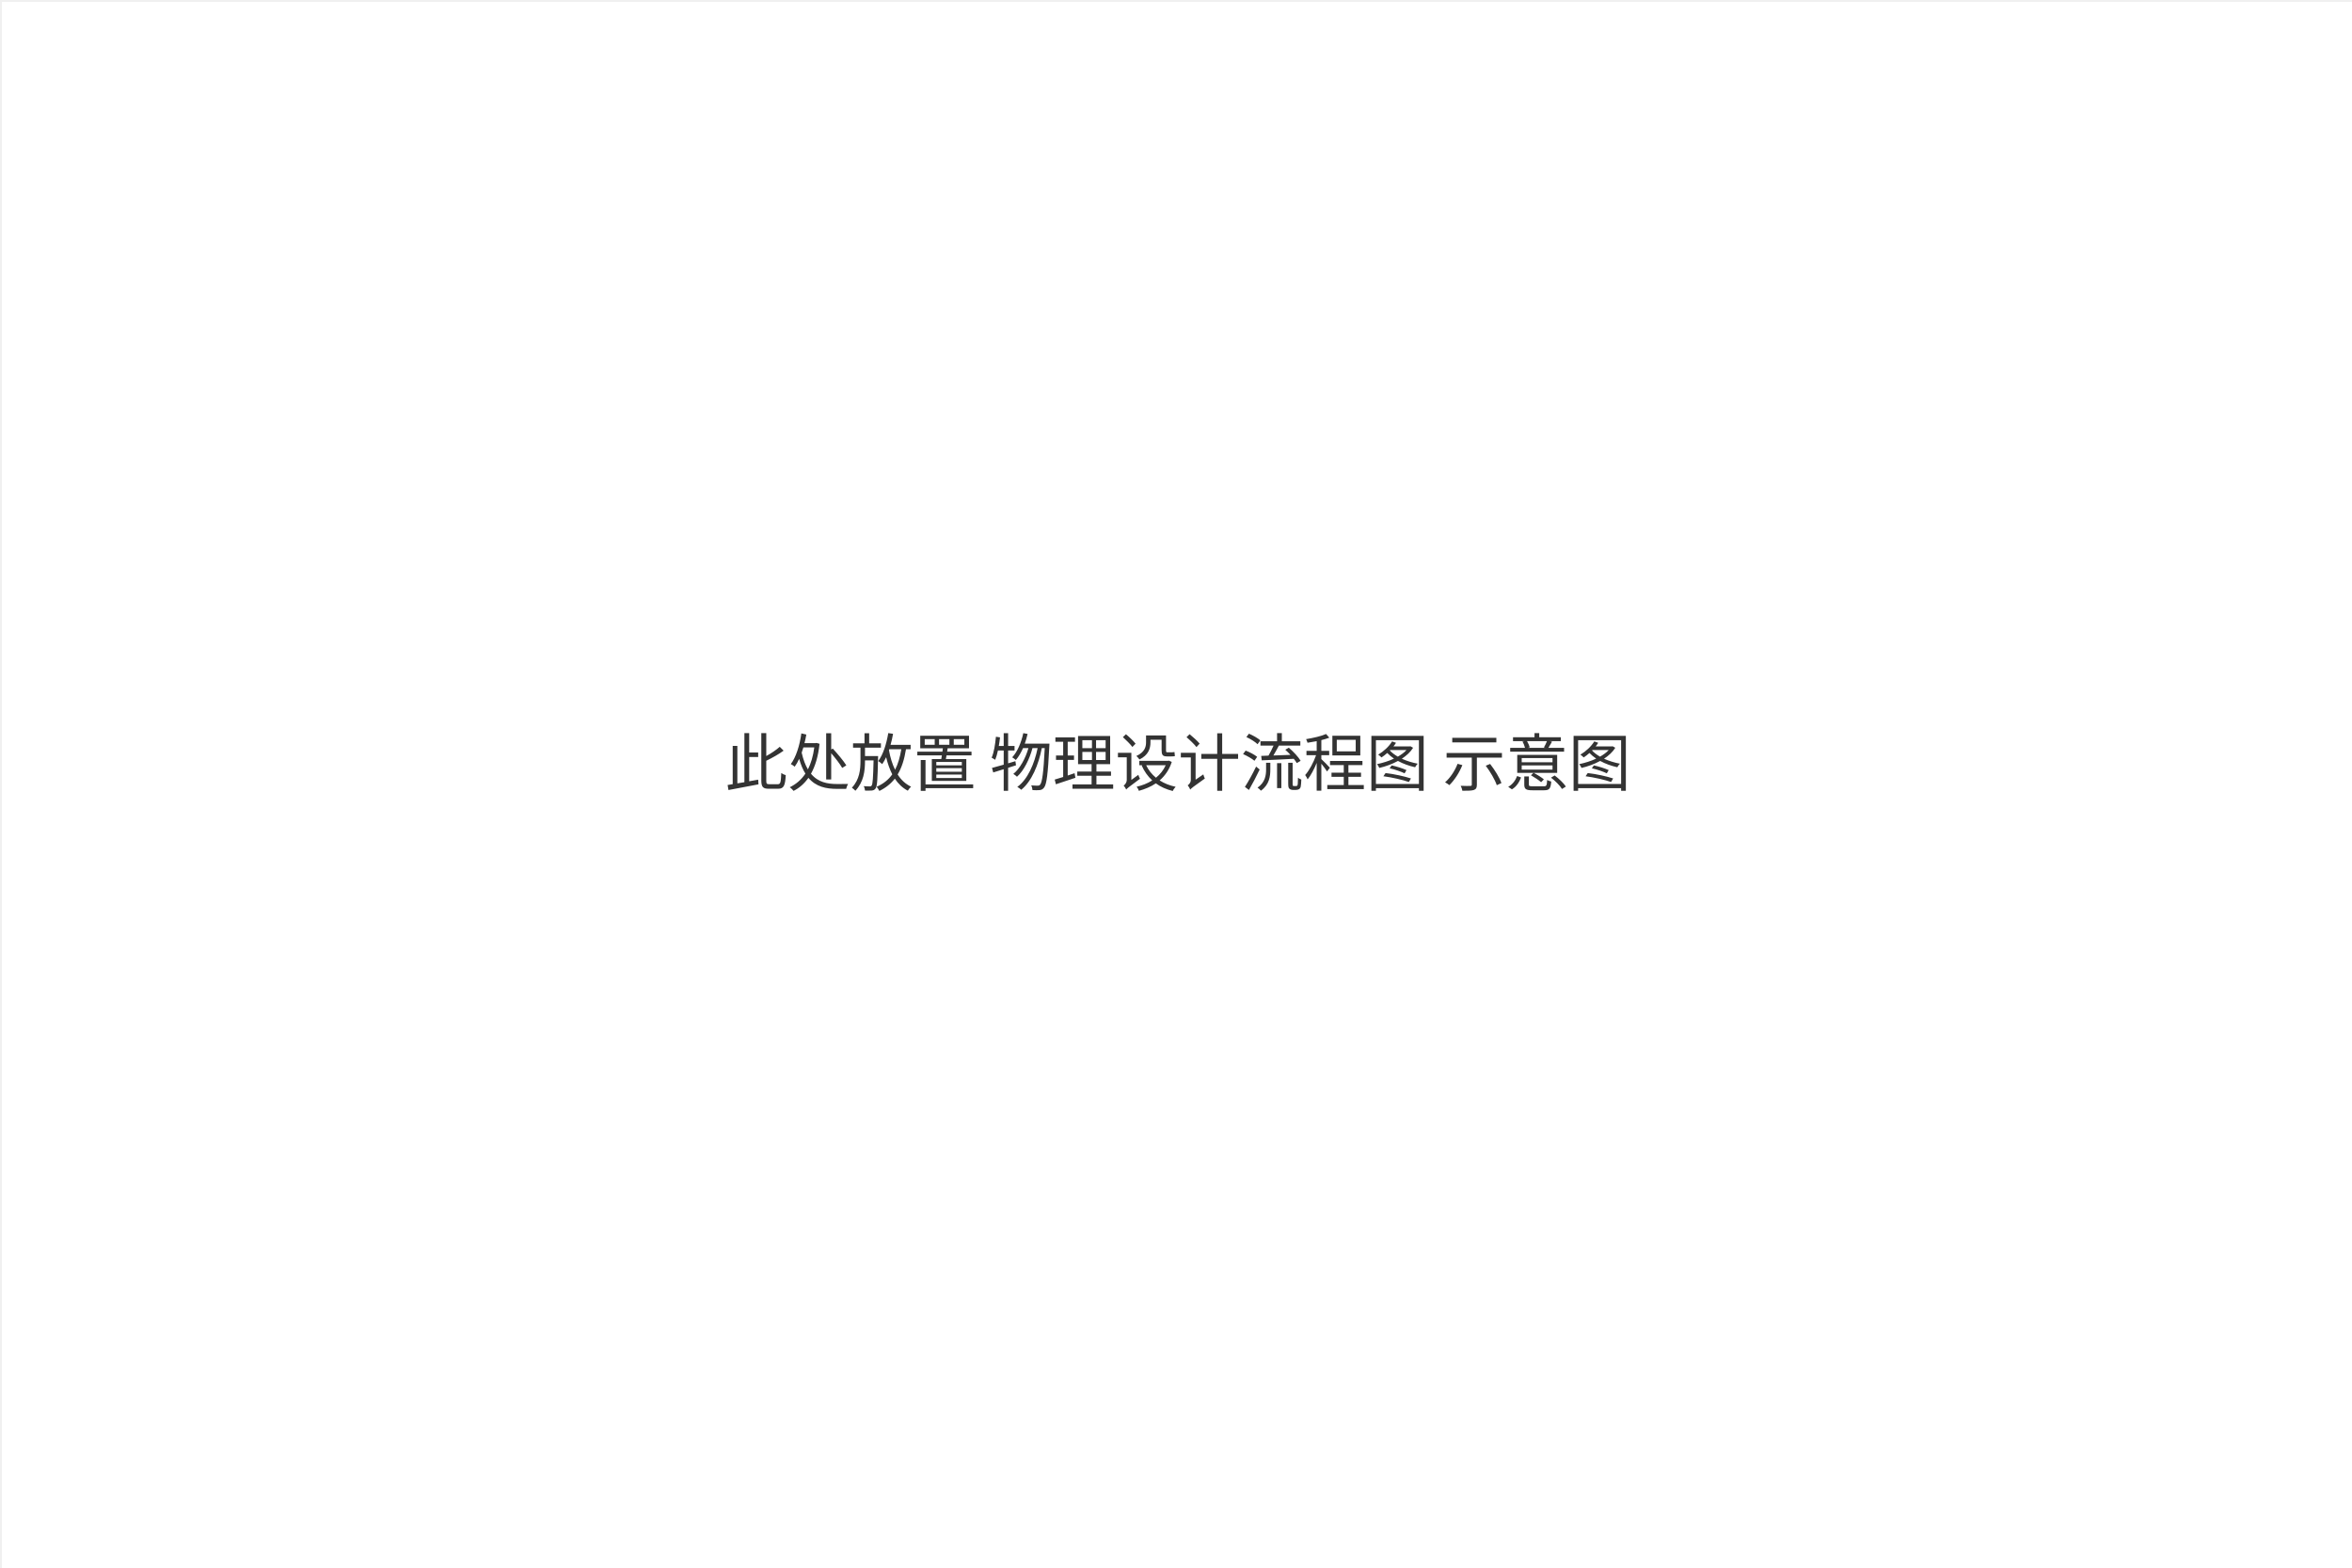
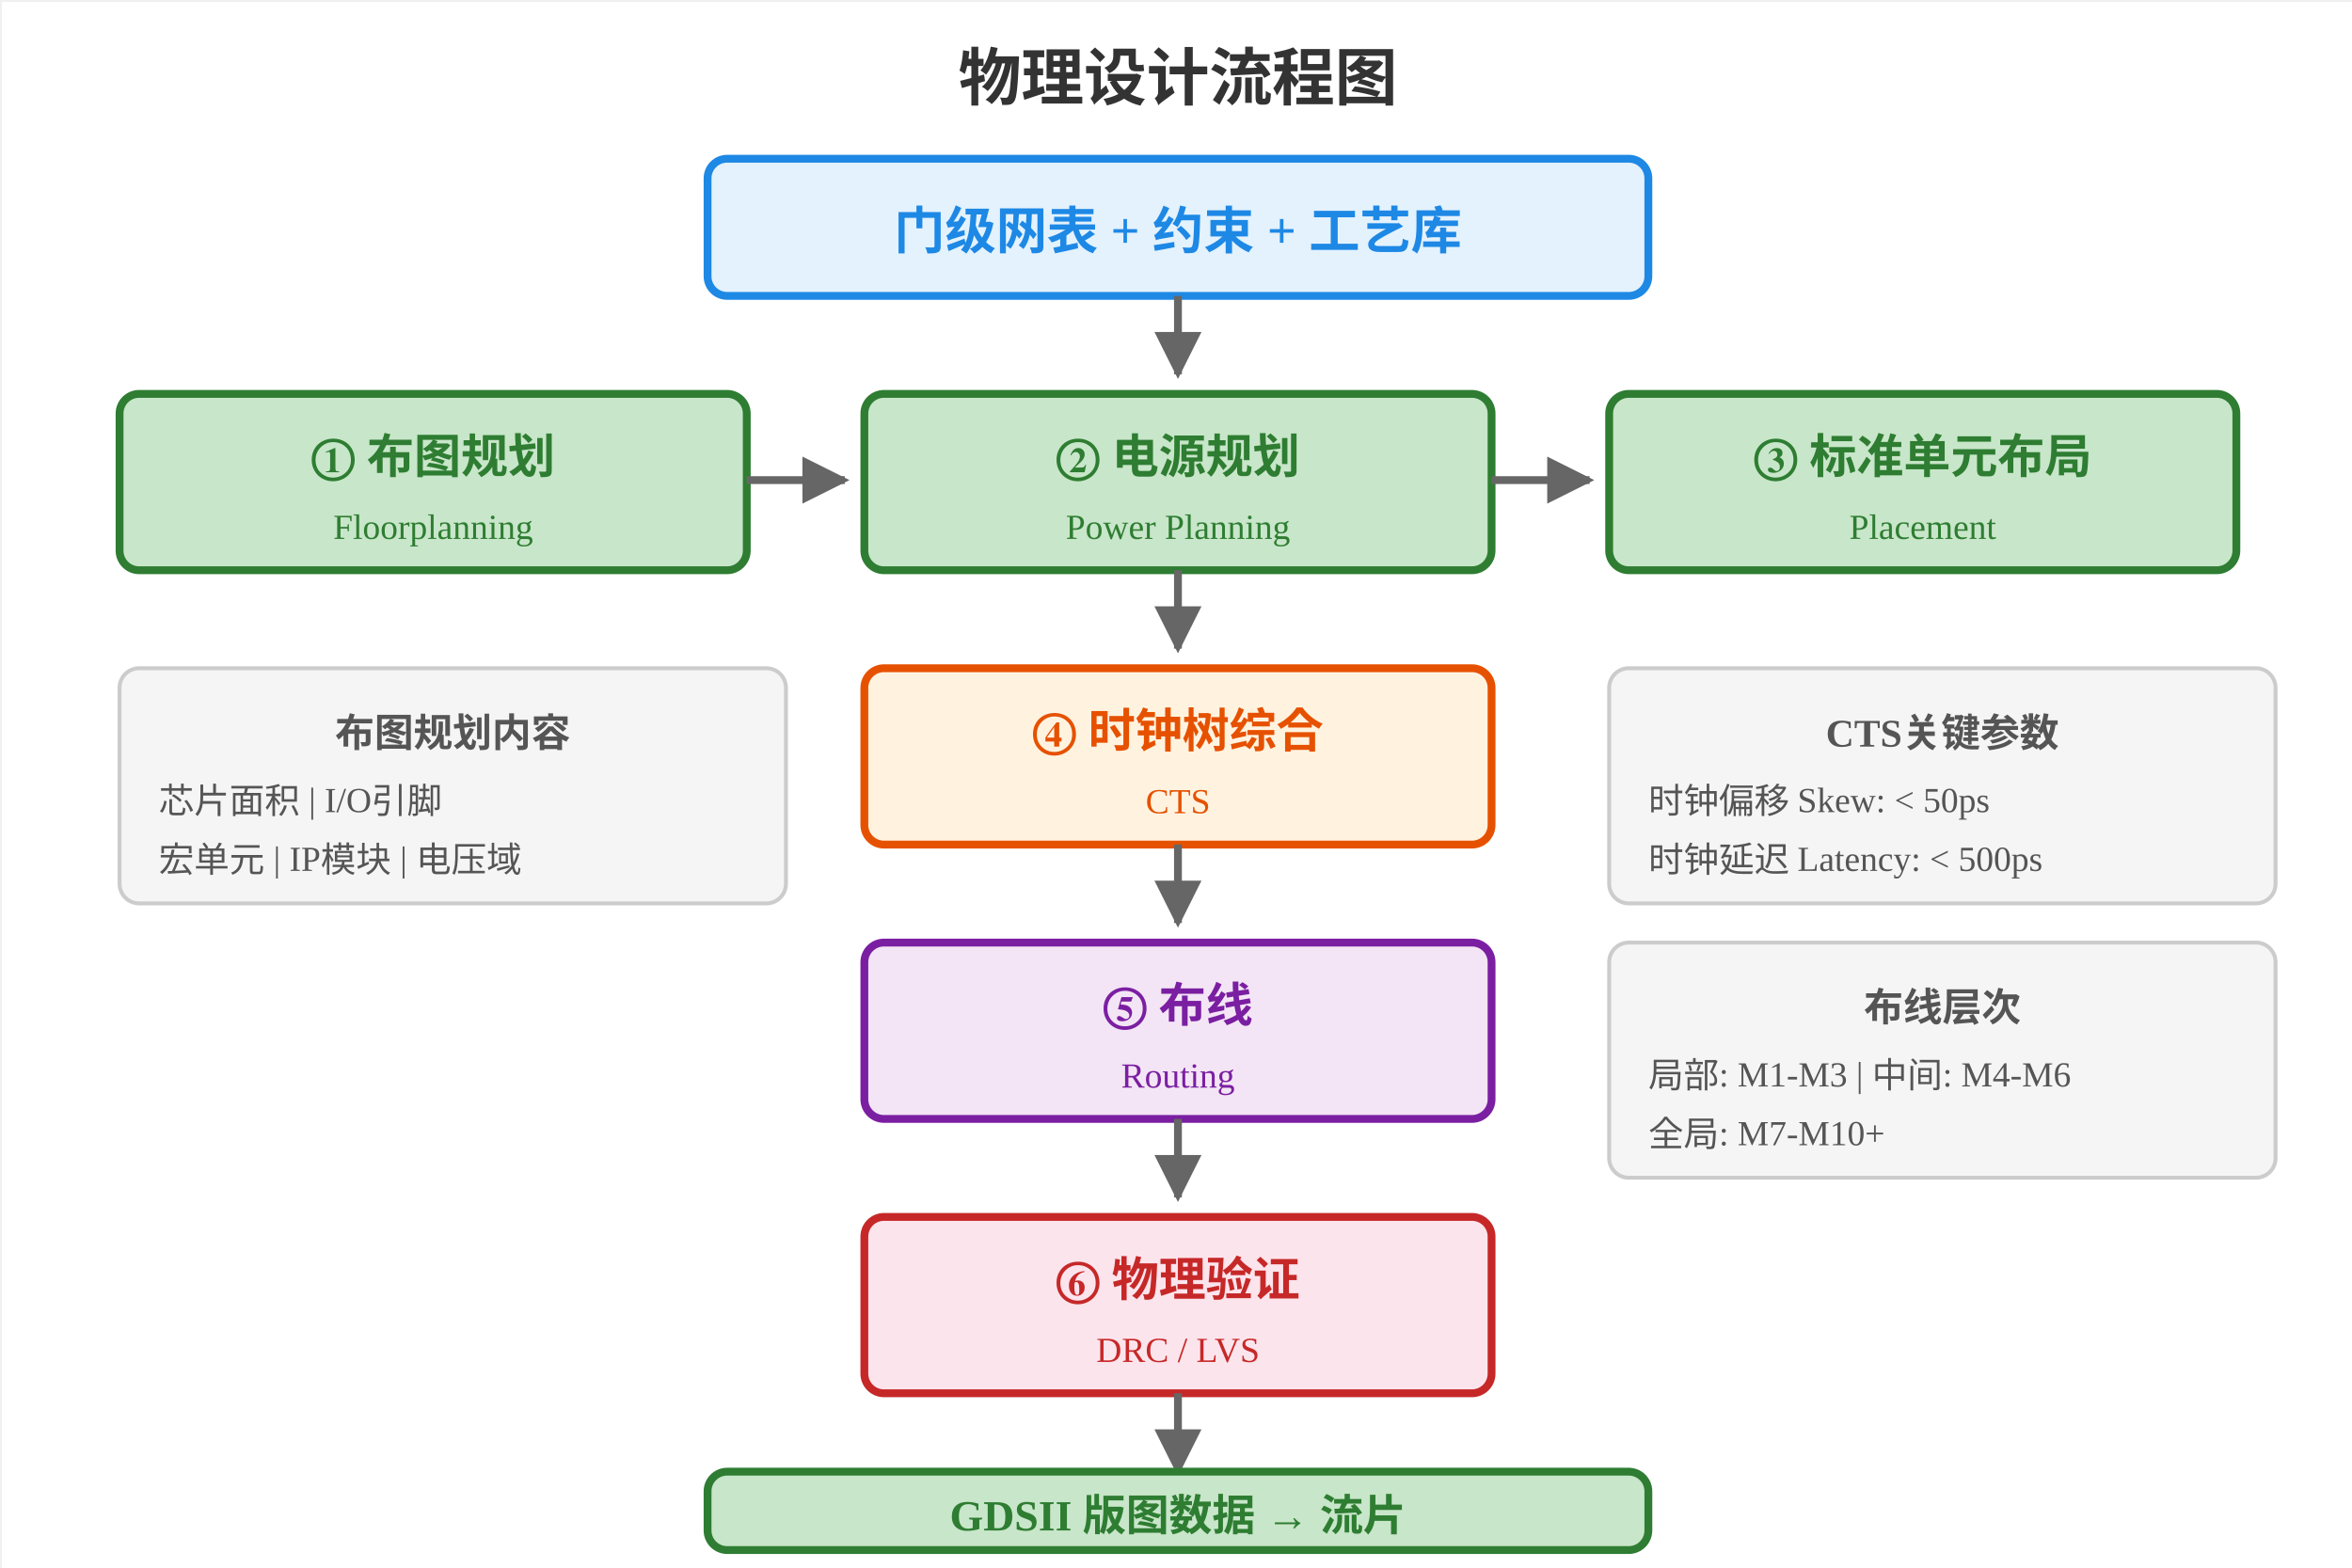
- <svg xmlns="http://www.w3.org/2000/svg" width="600" height="400">
-   <defs />
+ <svg xmlns="http://www.w3.org/2000/svg" width="600" height="400" viewBox="0 0 600 400">
+   <defs>
+     <marker id="arrow" viewBox="0 0 10 10" refX="9" refY="5" markerWidth="6" markerHeight="6" orient="auto">
+       <path d="M 0 0 L 10 5 L 0 10 z" fill="#666" />
+     </marker>
+     <marker id="arrow-down" viewBox="0 0 10 10" refX="5" refY="9" markerWidth="6" markerHeight="6" orient="auto">
+       <path d="M 0 0 L 5 10 L 10 0 z" fill="#666" />
+     </marker>
+   </defs>
  <g transform="translate(0.5,0.5)">
    <rect x="0" y="0" width="600" height="400" fill="#ffffff" stroke="none" />
-     <text x="300" y="200" text-anchor="middle" font-size="16" fill="#333">此处放置 物理设计流程图 示意图</text>
+     <text x="300" y="25" text-anchor="middle" font-size="16" font-weight="bold" fill="#333">物理设计流程图</text>
+     <rect x="180" y="40" width="240" height="35" rx="5" fill="#e3f2fd" stroke="#1e88e5" stroke-width="2" />
+     <text x="300" y="63" text-anchor="middle" font-size="13" font-weight="bold" fill="#1e88e5">门级网表 + 约束 + 工艺库</text>
+     <line x1="300" y1="75" x2="300" y2="95" stroke="#666" stroke-width="2" marker-end="url(#arrow)" />
+     <rect x="30" y="100" width="160" height="45" rx="5" fill="#c8e6c9" stroke="#2e7d32" stroke-width="2" />
+     <text x="110" y="120" text-anchor="middle" font-size="12" font-weight="bold" fill="#2e7d32">① 布图规划</text>
+     <text x="110" y="137" text-anchor="middle" font-size="9" fill="#2e7d32">Floorplanning</text>
+     <line x1="190" y1="122" x2="215" y2="122" stroke="#666" stroke-width="2" marker-end="url(#arrow)" />
+     <rect x="220" y="100" width="160" height="45" rx="5" fill="#c8e6c9" stroke="#2e7d32" stroke-width="2" />
+     <text x="300" y="120" text-anchor="middle" font-size="12" font-weight="bold" fill="#2e7d32">② 电源规划</text>
+     <text x="300" y="137" text-anchor="middle" font-size="9" fill="#2e7d32">Power Planning</text>
+     <line x1="380" y1="122" x2="405" y2="122" stroke="#666" stroke-width="2" marker-end="url(#arrow)" />
+     <rect x="410" y="100" width="160" height="45" rx="5" fill="#c8e6c9" stroke="#2e7d32" stroke-width="2" />
+     <text x="490" y="120" text-anchor="middle" font-size="12" font-weight="bold" fill="#2e7d32">③ 标准单元布局</text>
+     <text x="490" y="137" text-anchor="middle" font-size="9" fill="#2e7d32">Placement</text>
+     <line x1="300" y1="145" x2="300" y2="165" stroke="#666" stroke-width="2" marker-end="url(#arrow)" />
+     <rect x="220" y="170" width="160" height="45" rx="5" fill="#fff3e0" stroke="#e65100" stroke-width="2" />
+     <text x="300" y="190" text-anchor="middle" font-size="12" font-weight="bold" fill="#e65100">④ 时钟树综合</text>
+     <text x="300" y="207" text-anchor="middle" font-size="9" fill="#e65100">CTS</text>
+     <line x1="300" y1="215" x2="300" y2="235" stroke="#666" stroke-width="2" marker-end="url(#arrow)" />
+     <rect x="220" y="240" width="160" height="45" rx="5" fill="#f3e5f5" stroke="#7b1fa2" stroke-width="2" />
+     <text x="300" y="260" text-anchor="middle" font-size="12" font-weight="bold" fill="#7b1fa2">⑤ 布线</text>
+     <text x="300" y="277" text-anchor="middle" font-size="9" fill="#7b1fa2">Routing</text>
+     <line x1="300" y1="285" x2="300" y2="305" stroke="#666" stroke-width="2" marker-end="url(#arrow)" />
+     <rect x="220" y="310" width="160" height="45" rx="5" fill="#fce4ec" stroke="#c62828" stroke-width="2" />
+     <text x="300" y="330" text-anchor="middle" font-size="12" font-weight="bold" fill="#c62828">⑥ 物理验证</text>
+     <text x="300" y="347" text-anchor="middle" font-size="9" fill="#c62828">DRC / LVS</text>
+     <line x1="300" y1="355" x2="300" y2="375" stroke="#666" stroke-width="2" marker-end="url(#arrow)" />
+     <rect x="180" y="375" width="240" height="20" rx="5" fill="#c8e6c9" stroke="#2e7d32" stroke-width="2" />
+     <text x="300" y="390" text-anchor="middle" font-size="11" font-weight="bold" fill="#2e7d32">GDSII 版图数据 → 流片</text>
+     <rect x="410" y="170" width="170" height="60" rx="5" fill="#f5f5f5" stroke="#ccc" stroke-width="1" />
+     <text x="495" y="190" text-anchor="middle" font-size="10" font-weight="bold" fill="#555">CTS关键参数</text>
+     <text x="420" y="207" font-size="9" fill="#555">时钟偏移 Skew: &lt; 50ps</text>
+     <text x="420" y="222" font-size="9" fill="#555">时钟延迟 Latency: &lt; 500ps</text>
+     <rect x="410" y="240" width="170" height="60" rx="5" fill="#f5f5f5" stroke="#ccc" stroke-width="1" />
+     <text x="495" y="260" text-anchor="middle" font-size="10" font-weight="bold" fill="#555">布线层次</text>
+     <text x="420" y="277" font-size="9" fill="#555">局部: M1-M3 | 中间: M4-M6</text>
+     <text x="420" y="292" font-size="9" fill="#555">全局: M7-M10+</text>
+     <rect x="30" y="170" width="170" height="60" rx="5" fill="#f5f5f5" stroke="#ccc" stroke-width="1" />
+     <text x="115" y="190" text-anchor="middle" font-size="10" font-weight="bold" fill="#555">布图规划内容</text>
+     <text x="40" y="207" font-size="9" fill="#555">芯片面积 | I/O引脚</text>
+     <text x="40" y="222" font-size="9" fill="#555">宏单元 | IP模块 | 电压域</text>
  </g>
</svg>
